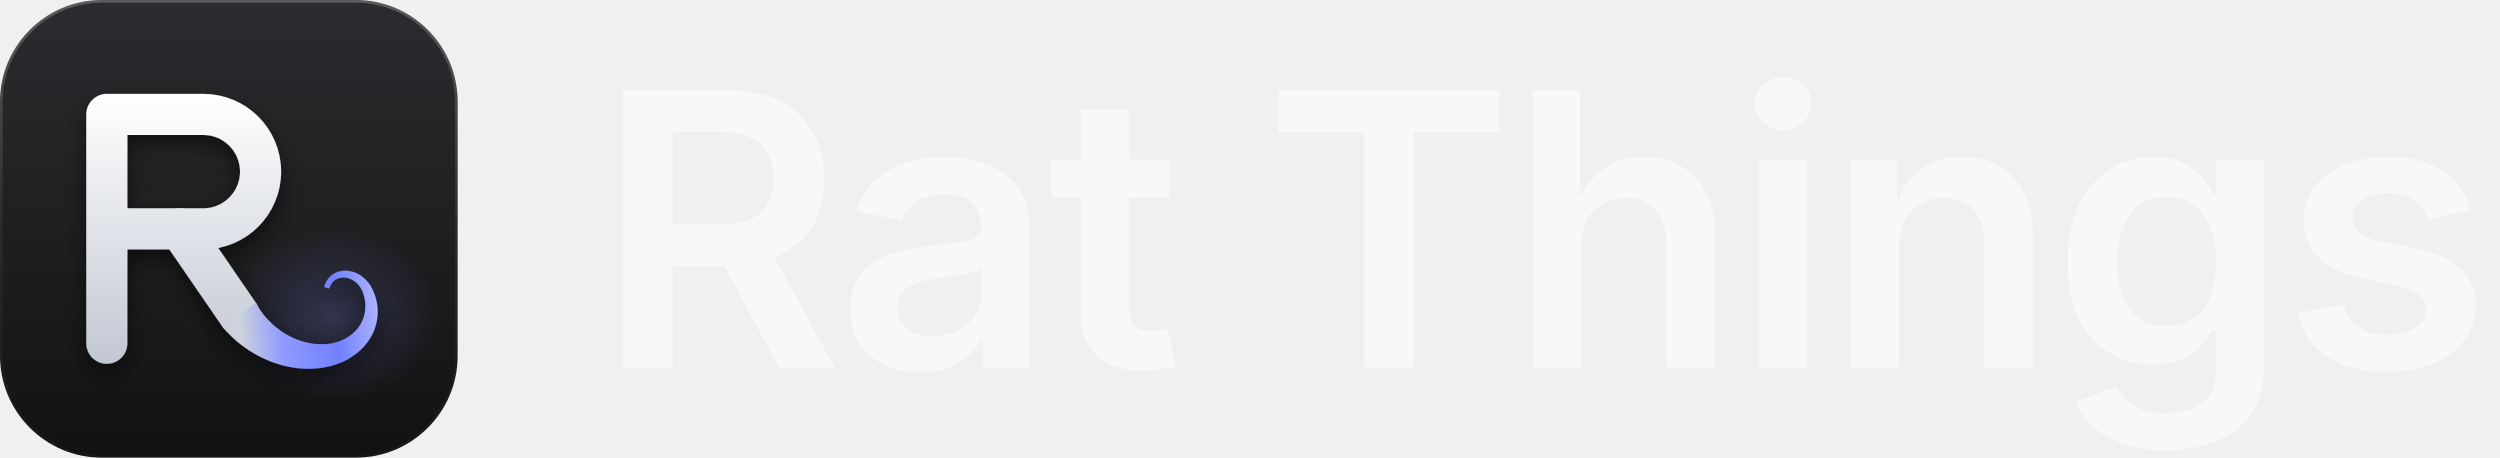
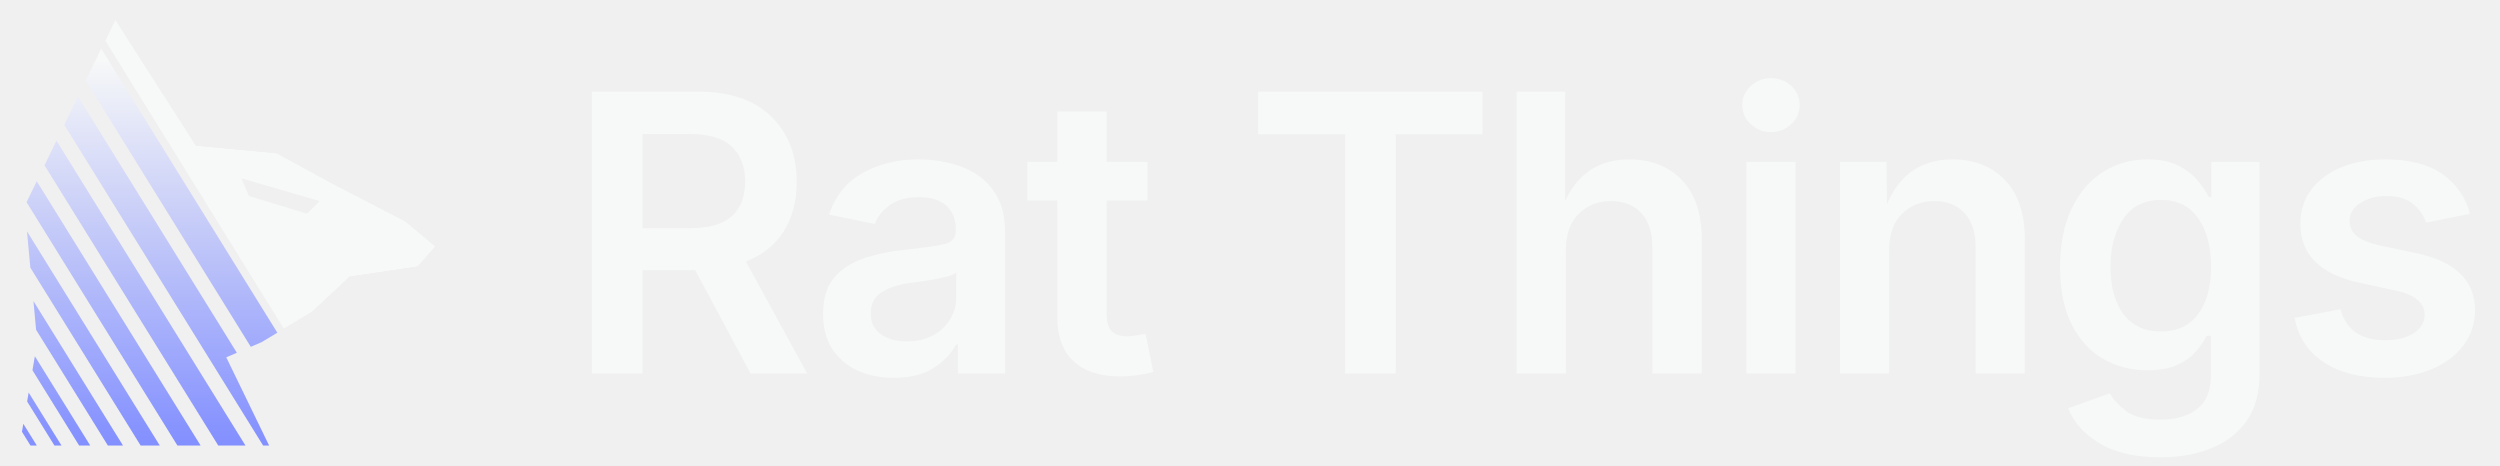
- <svg xmlns="http://www.w3.org/2000/svg" viewBox="0 0 1311 240" role="img" aria-label="Rat Things">
-   <svg x="0" y="0" width="240" height="240" viewBox="0 0 512 512">
+ <svg xmlns="http://www.w3.org/2000/svg" viewBox="0 0 1290 240" role="img" aria-label="Rat Things">
+   <svg x="0" y="0" width="234.8" height="240" viewBox="92.6 85.4 325 332.2">
    <defs>
-       <linearGradient id="lk-dark-tile" x1="0" y1="0" x2="0" y2="1">
-         <stop offset="0" stop-color="#2c2c30" />
-         <stop offset="1" stop-color="#121213" />
+       <linearGradient id="lk-dark-heat" x1="0" y1="404" x2="0" y2="98" gradientUnits="userSpaceOnUse">
+         <stop offset="0" stop-color="#828fff" />
+         <stop offset="0.55" stop-color="#c3c9f8" />
+         <stop offset="1" stop-color="#f7f8f8" />
      </linearGradient>
-       <linearGradient id="lk-dark-rim" x1="0" y1="0" x2="0" y2="1">
-         <stop offset="0" stop-color="#ffffff" stop-opacity="0.22" />
-         <stop offset="0.5" stop-color="#ffffff" stop-opacity="0.05" />
-         <stop offset="1" stop-color="#ffffff" stop-opacity="0.02" />
-       </linearGradient>
-       <linearGradient id="lk-dark-ink" x1="0" y1="105" x2="0" y2="400" gradientUnits="userSpaceOnUse">
-         <stop offset="0" stop-color="#ffffff" />
-         <stop offset="1" stop-color="#c3c9d4" />
-       </linearGradient>
-       <linearGradient id="lk-dark-tail" x1="316" y1="352" x2="470" y2="340" gradientUnits="userSpaceOnUse">
-         <stop offset="0" stop-color="#cdd2dc" />
-         <stop offset="0.3" stop-color="#8f9aff" />
-         <stop offset="0.7" stop-color="#7280ff" />
-         <stop offset="1" stop-color="#aab2ff" />
-       </linearGradient>
-       <radialGradient id="lk-dark-bloom" cx="0.5" cy="0.5" r="0.5">
-         <stop offset="0" stop-color="#828fff" stop-opacity="0.22" />
-         <stop offset="1" stop-color="#828fff" stop-opacity="0" />
-       </radialGradient>
-       <filter id="lk-dark-shadow" x="-20%" y="-20%" width="140%" height="150%">
-         <feDropShadow dx="0" dy="10" stdDeviation="12" flood-color="#000000" flood-opacity="0.55" />
-       </filter>
-       <clipPath id="lk-dark-clip">
-         <rect width="512" height="512" rx="114" />
+       <clipPath id="lk-dark-head">
+         <path d="M222 66L286 166L350 172L394 196L452 226L476 246L462 262L408 270L378 298L338 322L310 334L344 404L146 404L160 322L150 214Z" />
      </clipPath>
+       <clipPath id="lk-dark-face">
+         <path d="M480 512L162.56 0H600V512Z" />
+       </clipPath>
+       <mask id="lk-dark-eye" maskUnits="userSpaceOnUse" x="0" y="0" width="512" height="512">
+         <rect width="512" height="512" fill="#fff" />
+         <path d="M322 192L384 210L374 220L328 206Z" fill="#000" />
+       </mask>
    </defs>
-     <g clip-path="url(#lk-dark-clip)">
-       <rect width="512" height="512" fill="url(#lk-dark-tile)" />
-       <g transform="translate(-48.5 0.0)">
-         <ellipse cx="420" cy="352" rx="120" ry="96" fill="url(#lk-dark-bloom)" />
+     <g transform="translate(256 256) scale(0.9) translate(-312 -240)">
+       <g clip-path="url(#lk-dark-head)">
+         <g fill="url(#lk-dark-heat)">
+           <path d="M445 512L473 512L155.56 0L127.56 0Z" />
+           <path d="M406.2 512L431 512L113.56 0L88.76 0Z" />
+           <path d="M370.6 512L392.2 512L74.76 0L53.16 0Z" />
+           <path d="M338.2 512L356.6 512L39.16 0L20.76 0Z" />
+           <path d="M309 512L324.2 512L6.76 0L-8.44 0Z" />
+           <path d="M283 512L295 512L-22.44 0L-34.44 0Z" />
+           <path d="M260.2 512L269 512L-48.44 0L-57.24 0Z" />
+           <path d="M240.6 512L246.2 512L-71.24 0L-76.84 0Z" />
+           <path d="M221.6 512L226.6 512L-90.84 0L-95.84 0Z" />
+           <path d="M202.6 512L207.6 512L-109.84 0L-114.84 0Z" />
+           <path d="M183.6 512L188.6 512L-128.84 0L-133.84 0Z" />
+           <path d="M164.6 512L169.6 512L-147.84 0L-152.84 0Z" />
+           <path d="M145.6 512L150.6 512L-166.84 0L-171.84 0Z" />
+           <path d="M126.6 512L131.6 512L-185.84 0L-190.84 0Z" />
+           <path d="M107.6 512L112.6 512L-204.84 0L-209.84 0Z" />
+           <path d="M88.6 512L93.6 512L-223.84 0L-228.84 0Z" />
+           <path d="M69.6 512L74.6 512L-242.84 0L-247.84 0Z" />
+           <path d="M50.6 512L55.6 512L-261.84 0L-266.84 0Z" />
+           <path d="M31.6 512L36.6 512L-280.84 0L-285.84 0Z" />
+           <path d="M12.6 512L17.6 512L-299.84 0L-304.84 0Z" />
+           <path d="M-6.4 512L-1.4 512L-318.84 0L-323.84 0Z" />
+           <path d="M-25.4 512L-20.4 512L-337.84 0L-342.84 0Z" />
+           <path d="M-44.4 512L-39.4 512L-356.84 0L-361.84 0Z" />
+           <path d="M-63.4 512L-58.4 512L-375.84 0L-380.84 0Z" />
+           <path d="M-82.4 512L-77.4 512L-394.84 0L-399.84 0Z" />
+           <path d="M-101.4 512L-96.4 512L-413.84 0L-418.84 0Z" />
+           <path d="M-120.4 512L-115.4 512L-432.84 0L-437.84 0Z" />
+           <path d="M-139.4 512L-134.4 512L-451.84 0L-456.84 0Z" />
+           <path d="M-158.4 512L-153.4 512L-470.84 0L-475.84 0Z" />
+           <path d="M-177.4 512L-172.4 512L-489.84 0L-494.84 0Z" />
+           <path d="M-196.4 512L-191.4 512L-508.84 0L-513.84 0Z" />
+           <path d="M-215.4 512L-210.4 512L-527.84 0L-532.84 0Z" />
+           <path d="M-234.4 512L-229.4 512L-546.84 0L-551.84 0Z" />
+           <path d="M-253.4 512L-248.4 512L-565.84 0L-570.84 0Z" />
+           <path d="M-272.4 512L-267.4 512L-584.84 0L-589.84 0Z" />
+           <path d="M-291.4 512L-286.4 512L-603.84 0L-608.84 0Z" />
+         </g>
+         <g clip-path="url(#lk-dark-face)">
+           <path d="M222 66L286 166L350 172L394 196L452 226L476 246L462 262L408 270L378 298L338 322L310 334L344 404L146 404L160 322L150 214Z" fill="#f7f8f8" mask="url(#lk-dark-eye)" />
+         </g>
      </g>
    </g>
-     <rect x="1.5" y="1.5" width="509" height="509" rx="112.5" fill="none" stroke="url(#lk-dark-rim)" stroke-width="3" />
-     <g transform="translate(-48.5 0.0)" filter="url(#lk-dark-shadow)">
-       <g fill="none" stroke="url(#lk-dark-ink)" stroke-width="46" stroke-linecap="round" stroke-linejoin="round">
-         <path d="M168 384V128H276A64 64 0 0 1 276 256H168" />
-         <path d="M250 256L316 352" />
-       </g>
-       <path d="M297.1 365.1L297.9 366.1L298.8 367.2L299.8 368.3L300.7 369.3L301.6 370.4L302.6 371.4L303.6 372.4L304.5 373.4L305.5 374.4L306.5 375.4L307.5 376.4L308.6 377.4L309.6 378.3L310.6 379.3L311.7 380.2L312.8 381.2L313.8 382.1L314.9 383.0L316.0 383.9L317.1 384.8L318.3 385.6L319.4 386.5L320.5 387.3L321.7 388.2L322.8 389.0L324.0 389.8L325.2 390.6L326.3 391.4L327.5 392.2L328.7 393.0L330.0 393.7L331.2 394.4L332.4 395.2L333.6 395.9L334.9 396.6L336.1 397.3L337.4 398.0L338.6 398.6L339.9 399.3L341.2 399.9L342.5 400.5L343.8 401.1L345.1 401.7L346.4 402.3L347.7 402.9L349.0 403.4L350.4 404.0L351.7 404.5L353.0 405.0L354.4 405.5L355.7 406.0L357.1 406.4L358.5 406.9L359.8 407.3L361.2 407.7L362.6 408.1L364.0 408.5L365.4 408.9L366.8 409.2L368.2 409.6L369.6 409.9L371.0 410.2L372.4 410.5L373.8 410.7L375.2 411.0L376.6 411.2L378.1 411.4L379.5 411.6L380.9 411.8L382.4 412.0L383.8 412.1L385.2 412.2L386.7 412.3L388.1 412.4L389.6 412.5L391.0 412.5L392.5 412.5L393.9 412.5L395.4 412.5L396.8 412.5L398.3 412.4L399.7 412.3L401.2 412.2L402.6 412.1L404.1 412.0L405.6 411.8L407.0 411.6L408.5 411.4L409.9 411.2L411.3 411.0L412.8 410.7L414.4 410.4L415.9 410.1L417.4 409.7L418.8 409.3L420.3 408.9L421.8 408.5L423.2 408.1L424.6 407.6L426.0 407.1L427.4 406.6L428.7 406.1L430.1 405.5L431.4 405.0L432.7 404.4L434.0 403.7L435.3 403.1L436.5 402.5L437.8 401.8L439.0 401.1L440.2 400.4L441.3 399.6L442.5 398.9L443.6 398.1L444.8 397.3L445.8 396.5L446.9 395.7L448.0 394.9L449.0 394.0L450.0 393.1L451.0 392.3L452.0 391.4L452.9 390.4L453.9 389.5L454.8 388.6L455.7 387.6L456.5 386.6L457.4 385.6L458.2 384.6L459.0 383.6L459.7 382.6L460.5 381.5L461.2 380.5L461.9 379.4L462.6 378.4L463.2 377.3L463.8 376.2L464.4 375.1L465.0 373.9L465.6 372.8L466.1 371.7L466.6 370.5L467.1 369.4L467.5 368.2L467.9 367.0L468.3 365.9L468.7 364.7L469.0 363.5L469.3 362.3L469.6 361.1L469.9 359.8L470.1 358.6L470.3 357.4L470.5 356.2L470.7 354.9L470.8 353.7L470.9 352.5L471.0 351.2L471.0 350.0L471.0 348.7L471.0 347.5L471.0 346.2L470.9 345.0L470.8 343.7L470.7 342.5L470.5 341.2L470.3 340.0L470.1 338.7L469.8 337.5L469.6 336.2L469.3 335.0L468.9 333.7L468.6 332.5L468.2 331.2L467.8 330.0L467.3 328.7L466.8 327.5L466.3 326.3L465.8 325.1L465.2 323.8L464.8 322.9L464.3 322.1L463.9 321.2L463.4 320.4L462.9 319.6L462.4 318.8L461.8 318.0L461.3 317.2L460.8 316.5L460.2 315.8L459.6 315.1L459.0 314.4L458.4 313.7L457.8 313.1L457.2 312.4L456.6 311.8L455.9 311.3L455.3 310.7L454.6 310.2L453.9 309.6L453.3 309.1L452.6 308.6L451.9 308.2L451.2 307.7L450.5 307.3L449.8 306.9L449.1 306.5L448.4 306.1L447.6 305.8L446.9 305.4L446.2 305.1L445.5 304.8L444.7 304.6L444.0 304.3L443.2 304.1L442.5 303.9L441.8 303.7L441.0 303.5L440.3 303.3L439.5 303.2L438.8 303.1L438.0 303.0L437.3 302.9L436.6 302.8L435.8 302.8L435.1 302.8L434.3 302.8L433.6 302.8L432.9 302.8L432.1 302.9L431.4 303.0L430.7 303.1L430.0 303.2L429.3 303.3L428.6 303.5L427.9 303.7L427.2 303.9L426.5 304.1L425.8 304.3L425.2 304.6L424.5 304.9L423.8 305.2L423.2 305.5L422.6 305.8L421.9 306.2L421.3 306.5L420.7 306.9L420.1 307.4L419.6 307.8L419.0 308.2L418.5 308.7L417.9 309.2L417.4 309.7L416.9 310.3L416.4 310.8L415.9 311.4L415.5 312.0L415.0 312.6L414.6 313.2L414.2 313.8L413.8 314.5L413.4 315.2L413.1 315.9L412.7 316.6L412.4 317.3L412.1 318.1L411.8 318.8L411.6 319.6L411.3 320.4L411.1 321.2L416.9 322.8L417.1 322.2L417.3 321.5L417.5 320.9L417.8 320.4L418.0 319.8L418.3 319.2L418.6 318.7L418.9 318.2L419.2 317.7L419.5 317.3L419.8 316.8L420.1 316.4L420.5 316.0L420.8 315.6L421.2 315.2L421.6 314.8L421.9 314.4L422.3 314.1L422.7 313.8L423.1 313.5L423.6 313.2L424.0 312.9L424.4 312.7L424.8 312.4L425.3 312.2L425.7 312.0L426.2 311.8L426.6 311.6L427.1 311.4L427.6 311.3L428.1 311.1L428.6 311.0L429.0 310.9L429.5 310.8L430.0 310.7L430.5 310.7L431.0 310.6L431.5 310.6L432.1 310.5L432.6 310.5L433.1 310.5L433.6 310.5L434.1 310.6L434.7 310.6L435.2 310.7L435.7 310.8L436.2 310.9L436.8 311.0L437.3 311.1L437.8 311.2L438.4 311.4L438.9 311.5L439.4 311.7L439.9 311.9L440.4 312.1L441.0 312.3L441.5 312.6L442.0 312.8L442.5 313.1L443.0 313.4L443.5 313.7L444.0 314.0L444.5 314.3L445.0 314.6L445.5 315.0L445.9 315.3L446.4 315.7L446.9 316.1L447.3 316.5L447.8 316.9L448.2 317.4L448.6 317.8L449.1 318.3L449.5 318.7L449.9 319.2L450.3 319.7L450.7 320.3L451.1 320.8L451.4 321.3L451.8 321.9L452.1 322.4L452.5 323.0L452.8 323.6L453.1 324.2L453.4 324.9L453.7 325.5L454.0 326.1L454.3 326.8L454.5 327.5L454.8 328.2L455.1 329.2L455.4 330.2L455.7 331.3L456.0 332.3L456.2 333.3L456.4 334.4L456.6 335.4L456.8 336.4L456.9 337.4L457.0 338.4L457.1 339.4L457.2 340.4L457.2 341.3L457.2 342.3L457.2 343.3L457.2 344.2L457.1 345.2L457.1 346.1L457.0 347.0L456.9 347.9L456.7 348.9L456.6 349.8L456.4 350.7L456.2 351.6L456.0 352.4L455.8 353.3L455.5 354.2L455.3 355.0L455.0 355.9L454.7 356.7L454.3 357.5L454.0 358.4L453.6 359.2L453.2 360.0L452.8 360.8L452.4 361.6L452.0 362.3L451.5 363.1L451.1 363.8L450.6 364.6L450.1 365.3L449.6 366.0L449.1 366.8L448.5 367.5L447.9 368.1L447.4 368.8L446.8 369.5L446.2 370.1L445.5 370.8L444.9 371.4L444.2 372.0L443.6 372.7L442.9 373.3L442.2 373.8L441.5 374.4L440.7 375.0L440.0 375.5L439.2 376.0L438.5 376.6L437.7 377.1L436.9 377.6L436.1 378.0L435.2 378.5L434.4 379.0L433.6 379.4L432.7 379.8L431.8 380.2L430.9 380.6L430.0 381.0L429.1 381.4L428.2 381.7L427.3 382.0L426.3 382.3L425.4 382.6L424.4 382.9L423.4 383.2L422.5 383.4L421.5 383.7L420.4 383.9L419.4 384.1L418.4 384.3L417.4 384.4L416.3 384.6L415.3 384.7L414.2 384.8L413.1 384.9L412.0 384.9L410.9 385.0L409.8 385.0L408.7 385.0L407.6 385.0L406.5 385.0L405.4 385.0L404.3 384.9L403.3 384.9L402.2 384.8L401.1 384.7L400.1 384.6L399.0 384.5L398.0 384.3L396.9 384.2L395.9 384.0L394.9 383.8L393.8 383.6L392.8 383.4L391.8 383.2L390.7 382.9L389.7 382.7L388.7 382.4L387.7 382.1L386.7 381.8L385.7 381.5L384.7 381.2L383.7 380.9L382.7 380.5L381.8 380.1L380.8 379.8L379.8 379.4L378.8 379.0L377.9 378.6L376.9 378.2L376.0 377.7L375.0 377.3L374.1 376.8L373.2 376.4L372.3 375.9L371.3 375.4L370.4 374.9L369.5 374.4L368.6 373.9L367.7 373.3L366.8 372.8L366.0 372.2L365.1 371.7L364.2 371.1L363.4 370.5L362.5 370.0L361.7 369.4L360.8 368.7L360.0 368.1L359.2 367.5L358.4 366.9L357.6 366.2L356.8 365.6L356.0 364.9L355.2 364.3L354.5 363.6L353.7 362.9L353.0 362.3L352.2 361.6L351.5 360.9L350.8 360.2L350.1 359.5L349.4 358.7L348.7 358.0L348.0 357.3L347.3 356.6L346.6 355.8L346.0 355.1L345.4 354.4L344.7 353.6L344.1 352.9L343.5 352.1L342.9 351.3L342.3 350.6L341.7 349.8L341.2 349.1L340.6 348.3L340.1 347.5L339.6 346.7L339.0 346.0L338.5 345.2L338.0 344.4L337.6 343.6L337.1 342.9L336.6 342.1L336.2 341.3L335.8 340.5L335.4 339.7L334.9 338.9Z" fill="url(#lk-dark-tail)" />
-     </g>
  </svg>
-   <path transform="translate(312 192.8)" d="M40.7 0L14.6 0L14.6-145.5L69.0-145.5Q94.1-145.5 107.2-132.6Q120.3-119.7 120.3-98.9L120.3-98.9Q120.3-84.2 113.7-73.5Q107.0-62.9 94.1-57.8L94.1-57.8L125.7 0L96.5 0L67.9-53.4L40.7-53.4L40.7 0ZM40.7-123.6L40.7-75L65.2-75Q80.0-75 86.8-81.2Q93.7-87.4 93.7-98.9L93.7-98.9Q93.7-110.6 86.8-117.1Q80.0-123.6 65.0-123.6L65.0-123.6L40.7-123.6ZM170.4 2.2L170.4 2.2Q160.1 2.2 151.8-1.5Q143.5-5.3 138.7-12.6Q133.9-19.9 133.9-30.7L133.9-30.7Q133.9-43.0 139.9-49.8Q145.9-56.5 155.4-59.6Q164.9-62.7 175.5-63.8L175.5-63.8Q189.8-65.3 196.1-66.7Q202.4-68.0 202.4-73.6L202.4-73.6L202.4-74.1Q202.4-82.1 197.6-86.6Q192.7-91.0 183.4-91.0L183.4-91.0Q173.8-91.0 168.2-86.8Q162.5-82.6 160.6-77.2L160.6-77.2L137.0-82.0Q141.8-96.5 154.3-103.5Q166.9-110.5 183.3-110.5L183.3-110.5Q191.0-110.5 198.9-108.7Q206.7-106.9 213.3-102.7Q219.8-98.4 223.8-91.2Q227.8-83.9 227.8-72.9L227.8-72.9L227.8 0L203.5 0L203.5-15.0L202.5-15.0Q198.9-8.0 191.0-2.9Q183.1 2.2 170.4 2.2ZM177.0-16.6L177.0-16.6Q188.7-16.6 195.7-23.3Q202.6-30.1 202.6-39.2L202.6-39.2L202.6-52.1Q200.9-50.7 196.4-49.7Q191.9-48.6 186.9-47.9Q181.8-47.2 178.5-46.7L178.5-46.7Q169.9-45.5 164.2-42.0Q158.5-38.5 158.5-31.0L158.5-31.0Q158.5-23.9 163.7-20.3Q168.9-16.6 177.0-16.6ZM280.2-109.2L301.3-109.2L301.3-89.3L280.2-89.3L280.2-30.8Q280.2-24.8 282.7-22.0Q285.2-19.2 291.0-19.2L291.0-19.2Q292.8-19.2 295.6-19.7Q298.4-20.1 300.3-20.5L300.3-20.5L304.3-0.9Q300.1 0.4 295.7 0.9Q291.3 1.5 287.3 1.5L287.3 1.5Q271.6 1.5 263.2-6.3Q254.8-14.2 254.8-28.6L254.8-28.6L254.8-89.3L239.3-89.3L239.3-109.2L254.8-109.2L254.8-135.2L280.2-135.2L280.2-109.2ZM403.3-123.5L358.4-123.5L358.4-145.5L474.2-145.5L474.2-123.5L429.4-123.5L429.4 0L403.3 0L403.3-123.5ZM517.2-64.0L517.2-64.0L517.2 0L491.8 0L491.8-145.5L516.8-145.5L516.8-89.0Q526.8-110.5 549.9-110.5L549.9-110.5Q566.8-110.5 577.1-99.8Q587.3-89.1 587.3-69.4L587.3-69.4L587.3 0L561.8 0L561.8-65.5Q561.8-76.5 556.2-82.7Q550.5-89.0 540.5-89.0L540.5-89.0Q530.4-89.0 523.8-82.4Q517.2-75.9 517.2-64.0ZM635.7 0L610.3 0L610.3-109.2L635.7-109.2L635.7 0ZM623.0-124.6L623.0-124.6Q616.9-124.6 612.6-128.7Q608.2-132.7 608.2-138.6L608.2-138.6Q608.2-144.3 612.6-148.4Q616.9-152.4 623.0-152.4L623.0-152.4Q629.1-152.4 633.5-148.4Q637.8-144.3 637.8-138.6L637.8-138.6Q637.8-132.7 633.5-128.7Q629.1-124.6 623.0-124.6ZM684.0-64.0L684.0-64.0L684.0 0L658.6 0L658.6-109.2L682.6-109.2L682.9-87.4Q692.7-110.5 716.7-110.5L716.7-110.5Q733.6-110.5 743.8-99.8Q754.0-89.1 754.0-69.4L754.0-69.4L754.0 0L728.6 0L728.6-65.5Q728.6-76.5 723.0-82.7Q717.3-89.0 707.4-89.0L707.4-89.0Q697.2-89.0 690.6-82.4Q684.0-75.9 684.0-64.0ZM824.1 43.2L824.1 43.2Q804.3 43.2 792.4 35.9Q780.5 28.7 776.4 17.9L776.4 17.9L797.9 10.2Q800.4 14.8 806.2 19.3Q812.0 23.8 824.0 23.8L824.0 23.8Q835.8 23.8 842.9 18.3Q850.0 12.8 850.0 1.1L850.0 1.1L850.0-19.5L847.9-19.5Q845.9-15.6 842.3-11.4Q838.7-7.2 832.6-4.4Q826.6-1.7 817.1-1.7L817.1-1.7Q804.6-1.7 794.4-7.6Q784.2-13.5 778.2-25.3Q772.2-37.1 772.2-54.9L772.2-54.9Q772.2-72.8 778.2-85.2Q784.2-97.7 794.5-104.1Q804.7-110.5 817.3-110.5L817.3-110.5Q827.0-110.5 833.2-107.3Q839.5-104.1 843.2-99.6Q846.9-95.0 848.9-91.1L848.9-91.1L850.2-91.1L850.2-109.2L875.1-109.2L875.1 0.3Q875.1 14.9 868.5 24.4Q861.8 33.9 850.3 38.5Q838.8 43.2 824.1 43.2ZM824.3-21.7L824.3-21.7Q836.7-21.7 843.4-30.6Q850.1-39.5 850.1-55.1L850.1-55.1Q850.1-70.6 843.5-80.1Q836.8-89.6 824.3-89.6L824.3-89.6Q811.4-89.6 804.8-79.8Q798.2-69.9 798.2-55.1L798.2-55.1Q798.2-39.9 804.8-30.8Q811.5-21.7 824.3-21.7ZM939.4 2.2L939.4 2.2Q920.5 2.2 908.3-5.8Q896.0-13.9 893.2-28.7L893.2-28.7L916.9-33.2Q921.2-17.2 939.9-17.2L939.9-17.2Q949.3-17.2 954.8-20.9Q960.3-24.7 960.3-30.3L960.3-30.3Q960.3-39.6 945.5-42.8L945.5-42.8L926.9-46.8Q896.2-53.4 896.2-77.3L896.2-77.3Q896.2-87.5 901.8-94.9Q907.4-102.3 917.3-106.4Q927.2-110.5 940.3-110.5L940.3-110.5Q958.8-110.5 969.6-102.8Q980.4-95.1 983.7-82.4L983.7-82.4L961.1-77.9Q959.1-83.6 954.2-87.6Q949.4-91.6 940.6-91.6L940.6-91.6Q932.6-91.6 927.1-88.0Q921.6-84.5 921.6-78.9L921.6-78.9Q921.6-74.1 925.2-71.0Q928.7-68.0 937.1-66.1L937.1-66.1L955.7-62.2Q986.3-55.7 986.3-32.7L986.3-32.7Q986.3-22.4 980.3-14.5Q974.4-6.6 963.8-2.2Q953.2 2.2 939.4 2.2Z" fill="#f7f8f8" />
+   <path transform="translate(290.8 192.75)" d="M40.7 0L14.6 0L14.6-145.5L69.0-145.5Q94.1-145.5 107.2-132.6Q120.3-119.7 120.3-98.9L120.3-98.9Q120.3-84.2 113.7-73.5Q107.0-62.9 94.1-57.8L94.1-57.8L125.7 0L96.5 0L67.9-53.4L40.7-53.4L40.7 0ZM40.7-123.6L40.7-75L65.2-75Q80.0-75 86.8-81.2Q93.7-87.4 93.7-98.9L93.7-98.9Q93.7-110.6 86.8-117.1Q80.0-123.6 65.0-123.6L65.0-123.6L40.7-123.6ZM170.4 2.2L170.4 2.2Q160.1 2.2 151.8-1.5Q143.5-5.3 138.7-12.6Q133.9-19.9 133.9-30.7L133.9-30.7Q133.9-43.0 139.9-49.8Q145.9-56.5 155.4-59.6Q164.9-62.7 175.5-63.8L175.5-63.8Q189.8-65.3 196.1-66.7Q202.4-68.0 202.4-73.6L202.4-73.6L202.4-74.1Q202.4-82.1 197.6-86.6Q192.7-91.0 183.4-91.0L183.4-91.0Q173.8-91.0 168.2-86.8Q162.5-82.6 160.6-77.2L160.6-77.2L137.0-82.0Q141.8-96.5 154.3-103.5Q166.9-110.5 183.3-110.5L183.3-110.5Q191.0-110.5 198.9-108.7Q206.7-106.9 213.3-102.7Q219.8-98.4 223.8-91.2Q227.8-83.9 227.8-72.9L227.8-72.9L227.8 0L203.5 0L203.5-15.0L202.5-15.0Q198.9-8.0 191.0-2.9Q183.1 2.2 170.4 2.2ZM177.0-16.6L177.0-16.6Q188.7-16.6 195.7-23.3Q202.6-30.1 202.6-39.2L202.6-39.2L202.6-52.1Q200.9-50.7 196.4-49.7Q191.9-48.6 186.9-47.9Q181.8-47.2 178.5-46.7L178.5-46.7Q169.9-45.5 164.2-42.0Q158.5-38.5 158.5-31.0L158.5-31.0Q158.5-23.9 163.7-20.3Q168.9-16.6 177.0-16.6ZM280.2-109.2L301.3-109.2L301.3-89.3L280.2-89.3L280.2-30.8Q280.2-24.8 282.7-22.0Q285.2-19.2 291.0-19.2L291.0-19.2Q292.8-19.2 295.6-19.7Q298.4-20.1 300.3-20.5L300.3-20.5L304.3-0.9Q300.1 0.4 295.7 0.9Q291.3 1.5 287.3 1.5L287.3 1.5Q271.6 1.5 263.2-6.3Q254.8-14.2 254.8-28.6L254.8-28.6L254.8-89.3L239.3-89.3L239.3-109.2L254.8-109.2L254.8-135.2L280.2-135.2L280.2-109.2ZM403.3-123.5L358.4-123.5L358.4-145.5L474.2-145.5L474.2-123.5L429.4-123.5L429.4 0L403.3 0L403.3-123.5ZM517.2-64.0L517.2-64.0L517.2 0L491.8 0L491.8-145.5L516.8-145.5L516.8-89.0Q526.8-110.5 549.9-110.5L549.9-110.5Q566.8-110.5 577.1-99.8Q587.3-89.1 587.3-69.4L587.3-69.4L587.3 0L561.8 0L561.8-65.5Q561.8-76.5 556.2-82.7Q550.5-89.0 540.5-89.0L540.5-89.0Q530.4-89.0 523.8-82.4Q517.2-75.9 517.2-64.0ZM635.7 0L610.3 0L610.3-109.2L635.7-109.2L635.7 0ZM623.0-124.6L623.0-124.6Q616.9-124.6 612.6-128.7Q608.2-132.7 608.2-138.6L608.2-138.6Q608.2-144.3 612.6-148.4Q616.9-152.4 623.0-152.4L623.0-152.4Q629.1-152.4 633.5-148.4Q637.8-144.3 637.8-138.6L637.8-138.6Q637.8-132.7 633.5-128.7Q629.1-124.6 623.0-124.6ZM684.0-64.0L684.0-64.0L684.0 0L658.6 0L658.6-109.2L682.6-109.2L682.9-87.4Q692.7-110.5 716.7-110.5L716.7-110.5Q733.6-110.5 743.8-99.8Q754.0-89.1 754.0-69.4L754.0-69.4L754.0 0L728.6 0L728.6-65.5Q728.6-76.5 723.0-82.7Q717.3-89.0 707.4-89.0L707.4-89.0Q697.2-89.0 690.6-82.4Q684.0-75.9 684.0-64.0ZM824.1 43.2L824.1 43.2Q804.3 43.2 792.4 35.9Q780.5 28.7 776.4 17.9L776.4 17.9L797.9 10.2Q800.4 14.8 806.2 19.3Q812.0 23.8 824.0 23.8L824.0 23.8Q835.8 23.8 842.9 18.3Q850.0 12.8 850.0 1.1L850.0 1.1L850.0-19.5L847.9-19.5Q845.9-15.6 842.3-11.4Q838.7-7.2 832.6-4.4Q826.6-1.7 817.1-1.7L817.1-1.7Q804.6-1.7 794.4-7.6Q784.2-13.5 778.2-25.3Q772.2-37.1 772.2-54.9L772.2-54.9Q772.2-72.8 778.2-85.2Q784.2-97.7 794.5-104.1Q804.7-110.5 817.3-110.5L817.3-110.5Q827.0-110.5 833.2-107.3Q839.5-104.1 843.2-99.6Q846.9-95.0 848.9-91.1L848.9-91.1L850.2-91.1L850.2-109.2L875.1-109.2L875.1 0.3Q875.1 14.9 868.5 24.4Q861.8 33.9 850.3 38.5Q838.8 43.2 824.1 43.2ZM824.3-21.7L824.3-21.7Q836.7-21.7 843.4-30.6Q850.1-39.5 850.1-55.1L850.1-55.1Q850.1-70.6 843.5-80.1Q836.8-89.6 824.3-89.6L824.3-89.6Q811.4-89.6 804.8-79.8Q798.2-69.9 798.2-55.1L798.2-55.1Q798.2-39.9 804.8-30.8Q811.5-21.7 824.3-21.7ZM939.4 2.2L939.4 2.2Q920.5 2.2 908.3-5.8Q896.0-13.9 893.2-28.7L893.2-28.7L916.9-33.2Q921.2-17.2 939.9-17.2L939.9-17.2Q949.3-17.2 954.8-20.9Q960.3-24.7 960.3-30.3L960.3-30.3Q960.3-39.6 945.5-42.8L945.5-42.8L926.9-46.8Q896.2-53.4 896.2-77.3L896.2-77.3Q896.2-87.5 901.8-94.9Q907.4-102.3 917.3-106.4Q927.2-110.5 940.3-110.5L940.3-110.5Q958.8-110.5 969.6-102.8Q980.4-95.1 983.7-82.4L983.7-82.4L961.1-77.9Q959.1-83.6 954.2-87.6Q949.4-91.6 940.6-91.6L940.6-91.6Q932.6-91.6 927.1-88.0Q921.6-84.5 921.6-78.9L921.6-78.9Q921.6-74.1 925.2-71.0Q928.7-68.0 937.1-66.1L937.1-66.1L955.7-62.2Q986.3-55.7 986.3-32.7L986.3-32.7Q986.3-22.4 980.3-14.5Q974.4-6.6 963.8-2.2Q953.2 2.2 939.4 2.2Z" fill="#f7f8f8" />
</svg>
